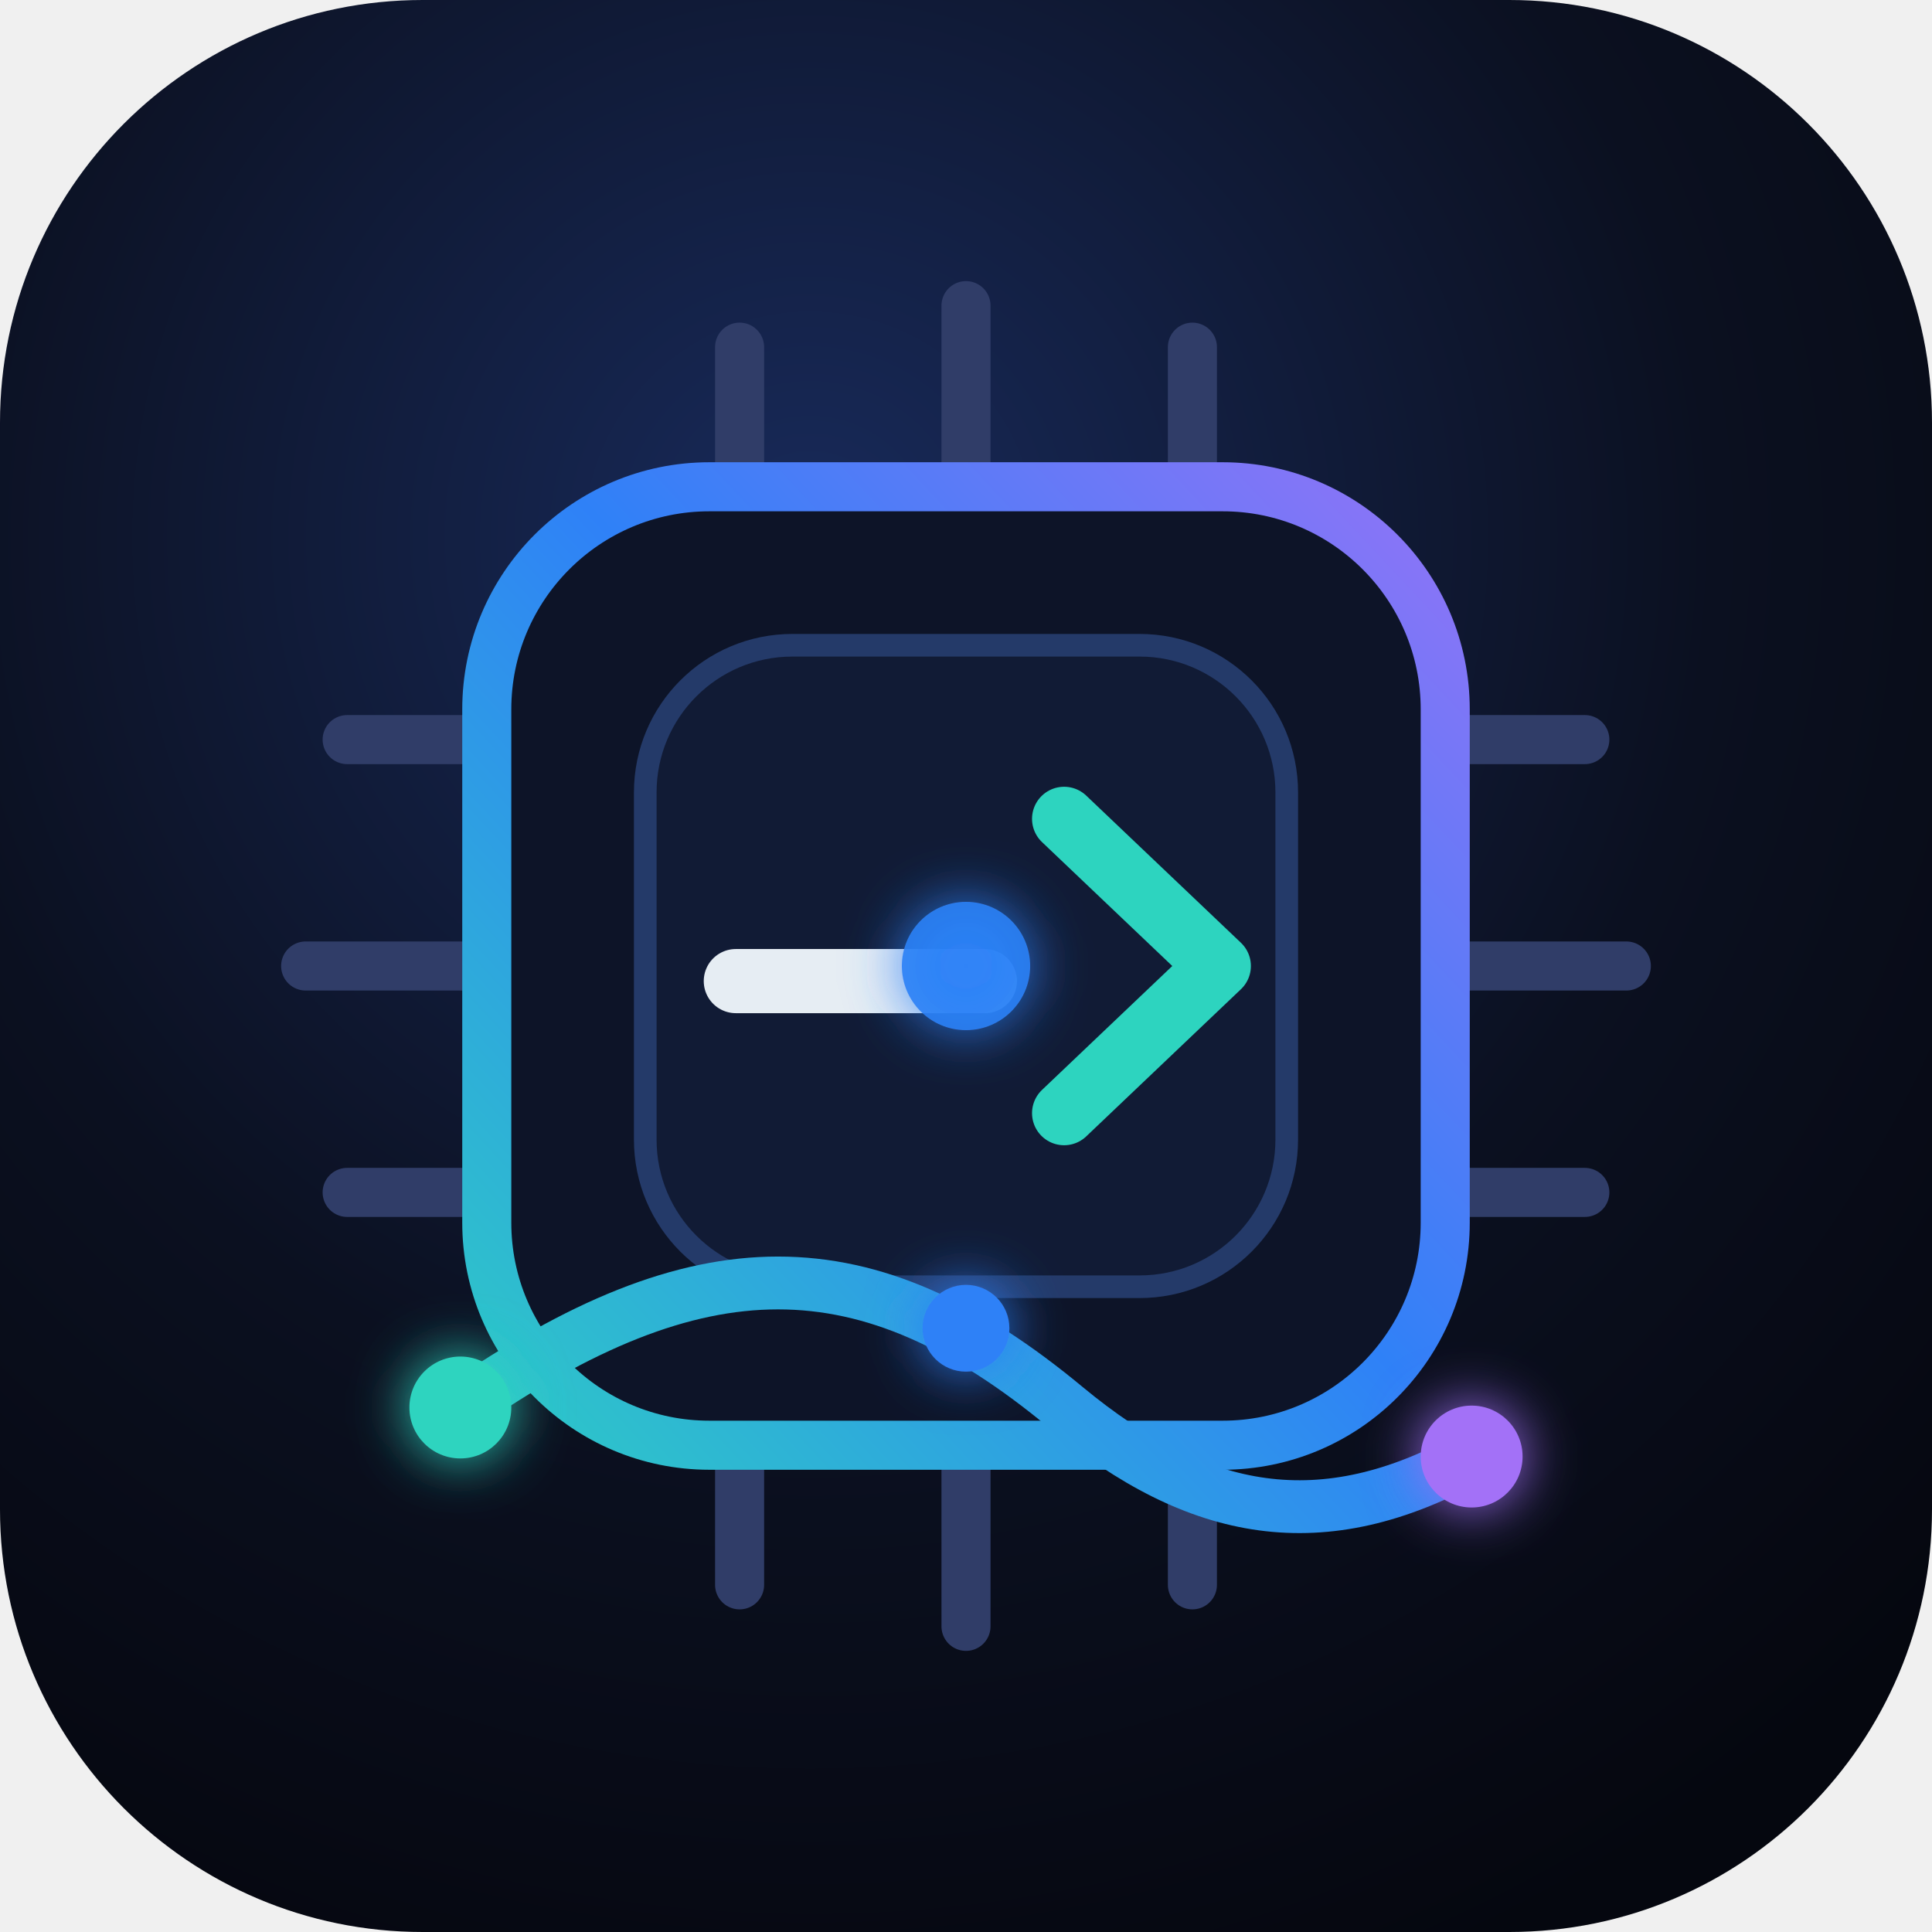
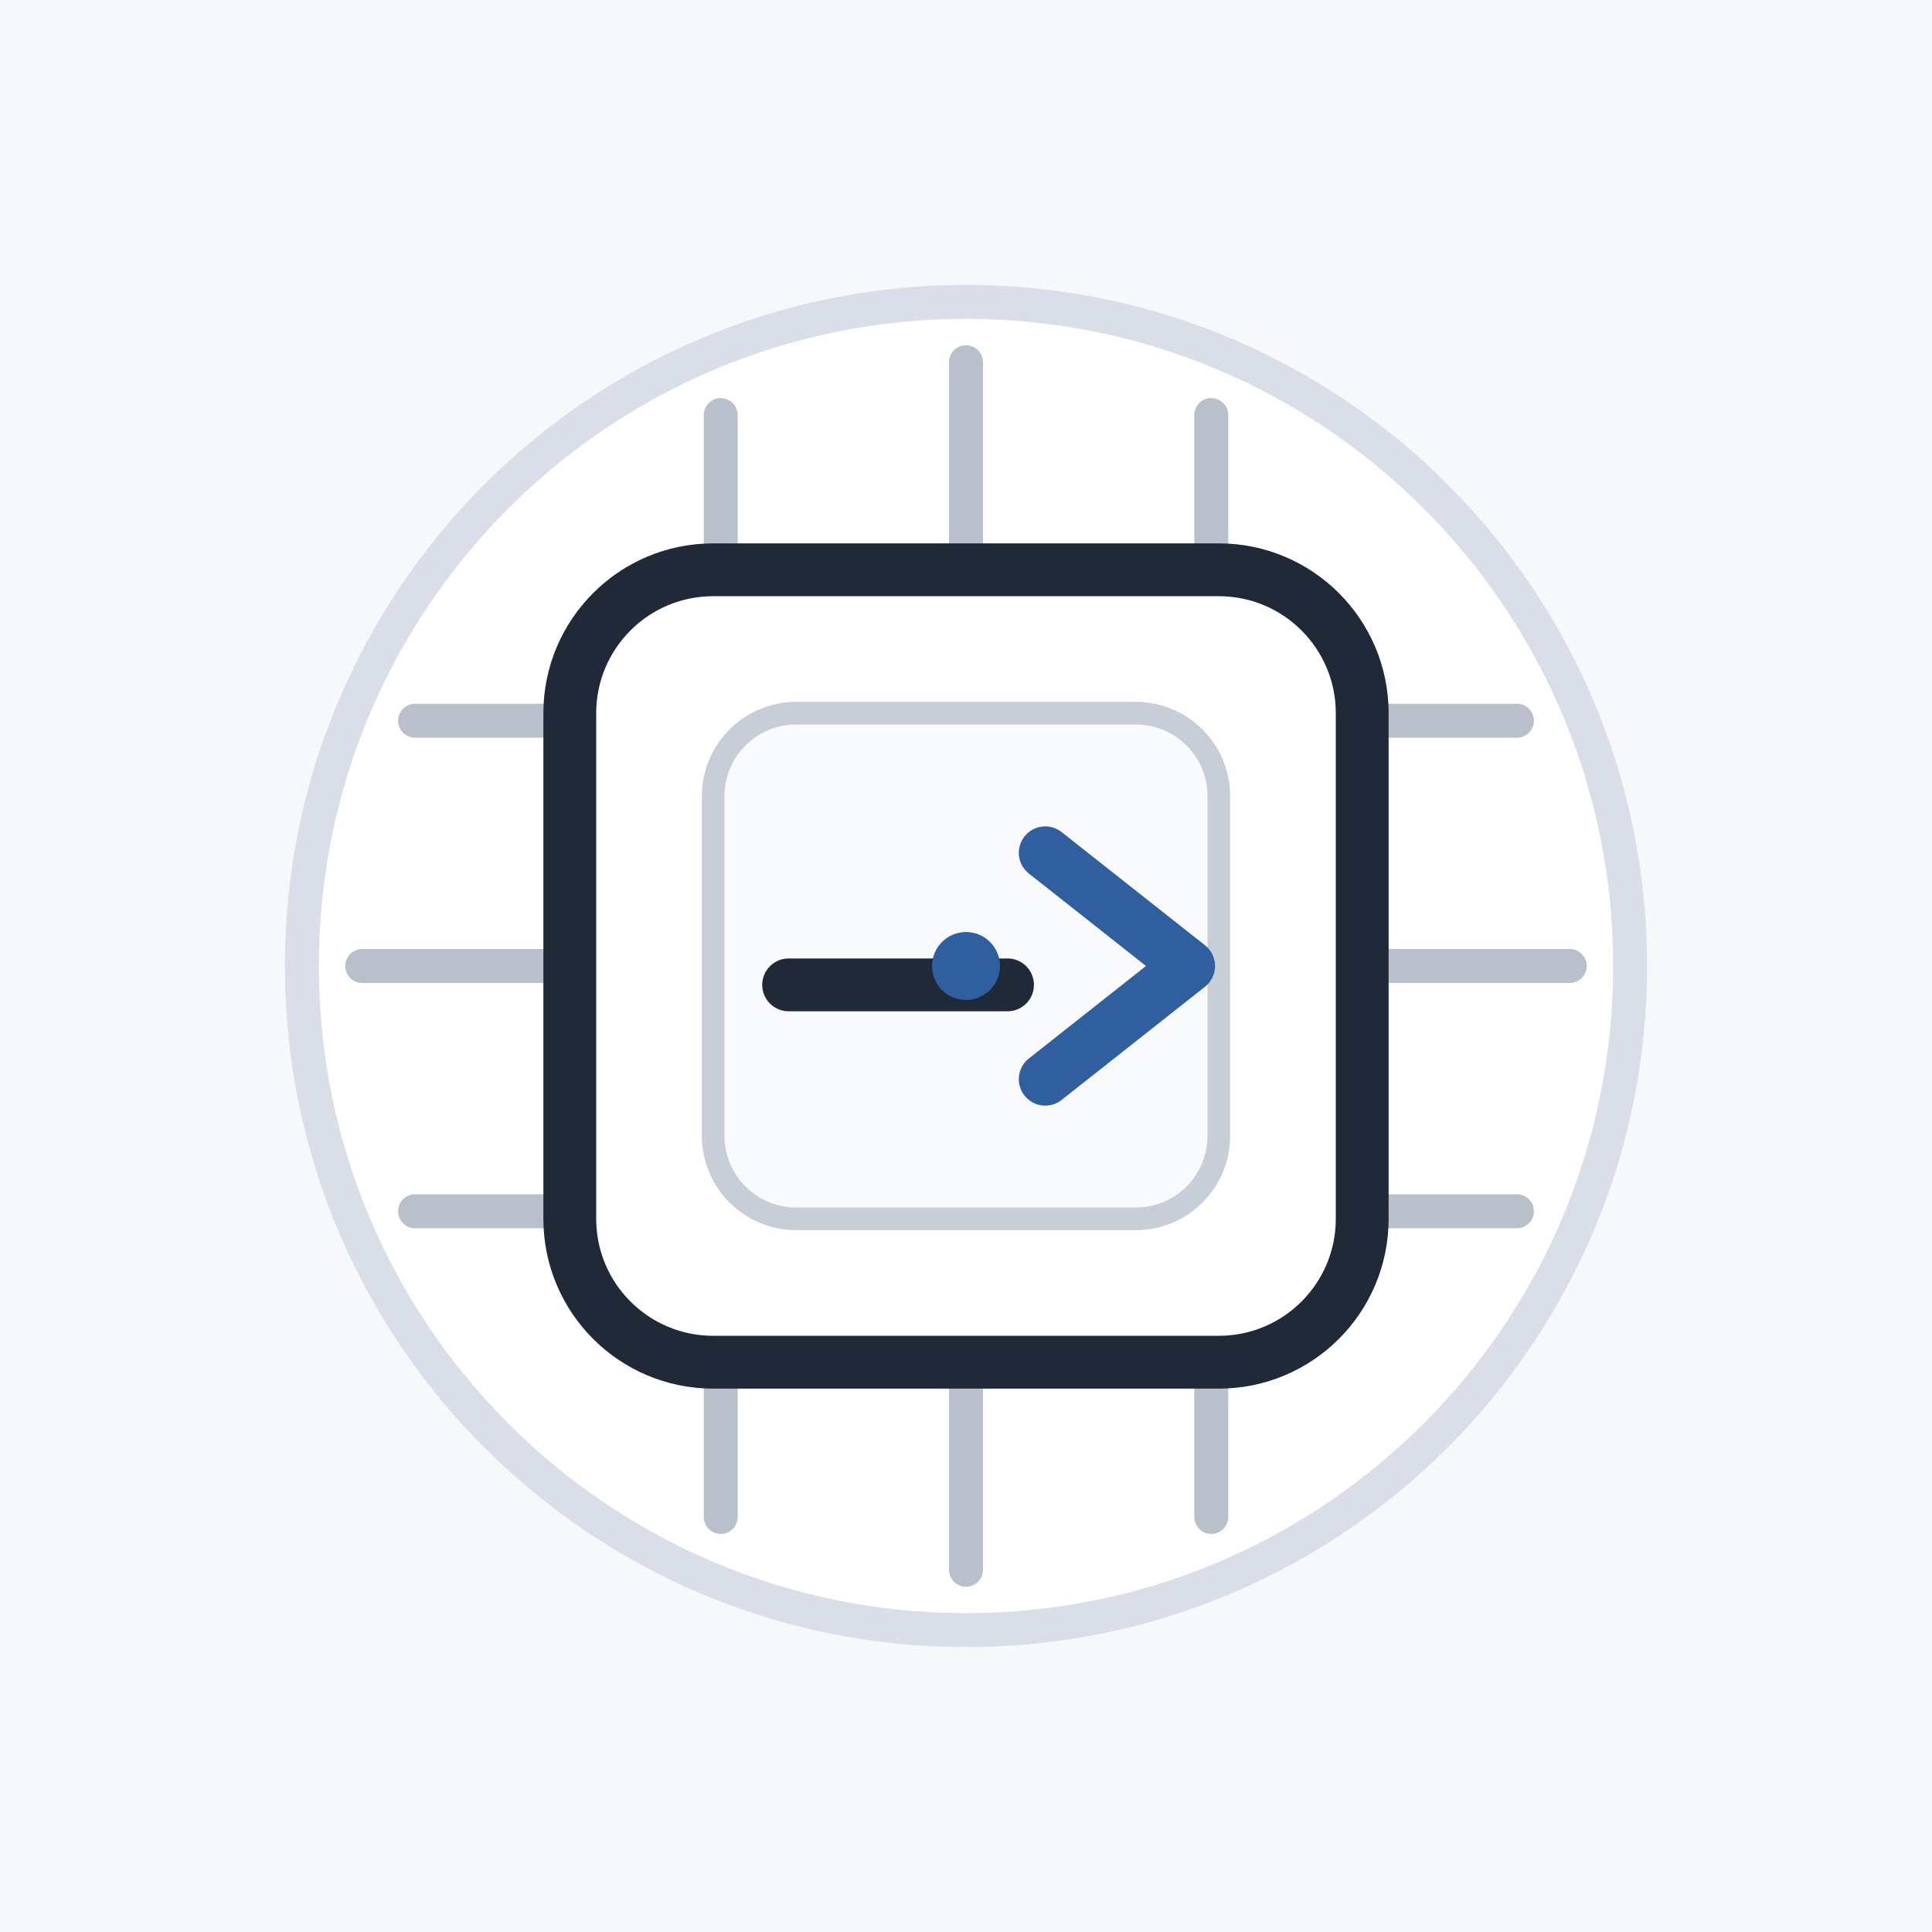
<svg xmlns="http://www.w3.org/2000/svg" viewBox="0 0 1024 1024" role="img" aria-labelledby="title desc">
-   <defs>
-     <radialGradient id="bg" cx="42%" cy="28%" r="80%">
-       <stop offset="0" stop-color="#182a5a" />
-       <stop offset="0.58" stop-color="#0b1020" />
-       <stop offset="1" stop-color="#05070f" />
-     </radialGradient>
-     <linearGradient id="edge" x1="204" y1="792" x2="816" y2="220" gradientUnits="userSpaceOnUse">
-       <stop offset="0" stop-color="#2dd4bf" />
-       <stop offset="0.52" stop-color="#2f81f7" />
-       <stop offset="1" stop-color="#a371f7" />
-     </linearGradient>
-     <filter id="glow" x="-40%" y="-40%" width="180%" height="180%">
-       <feGaussianBlur stdDeviation="15" result="blur" />
-       <feMerge>
-         <feMergeNode in="blur" />
-         <feMergeNode in="SourceGraphic" />
-       </feMerge>
-     </filter>
-   </defs>
-   <rect width="1024" height="1024" rx="224" fill="url(#bg)" />
-   <path d="M258 392h-74M258 512h-96M258 632h-74M766 392h74M766 512h96M766 632h74M392 258v-74M512 258v-96M632 258v-74M392 766v74M512 766v96M632 766v74" stroke="#303d68" stroke-width="26" stroke-linecap="round" />
-   <rect x="258" y="258" width="508" height="508" rx="118" fill="#0d1428" stroke="url(#edge)" stroke-width="26" />
-   <rect x="342" y="342" width="340" height="340" rx="78" fill="#111b35" stroke="#243a69" stroke-width="12" />
-   <path d="M390 520h132" stroke="#e6edf3" stroke-width="34" stroke-linecap="round" />
-   <path d="M564 434l82 78-82 78" fill="none" stroke="#2dd4bf" stroke-width="34" stroke-linecap="round" stroke-linejoin="round" />
-   <path d="M244 746c127-88 215-88 321 0 70 58 136 70 215 26" fill="none" stroke="url(#edge)" stroke-width="28" stroke-linecap="round" />
-   <g filter="url(#glow)">
-     <circle cx="244" cy="746" r="27" fill="#2dd4bf" />
-     <circle cx="512" cy="704" r="23" fill="#2f81f7" />
-     <circle cx="780" cy="772" r="27" fill="#a371f7" />
-     <circle cx="512" cy="512" r="34" fill="#2f81f7" opacity="0.9" />
-   </g>
+   <rect width="1024" height="1024" fill="#f7f8fa" />
+   <circle cx="512" cy="512" r="352" fill="#ffffff" stroke="#d9dee8" stroke-width="18" />
+   <path d="M302 382h-82M302 512h-110M302 642h-82M722 382h82M722 512h110M722 642h82M382 302v-82M512 302v-110M642 302v-82M382 722v82M512 722v110M642 722v82" stroke="#b9c0cc" stroke-width="18" stroke-linecap="round" />
+   <rect x="302" y="302" width="420" height="420" rx="76" fill="#ffffff" stroke="#1f2937" stroke-width="28" />
+   <rect x="378" y="378" width="268" height="268" rx="44" fill="#f9fafb" stroke="#c8ced8" stroke-width="12" />
+   <path d="M418 522h116" stroke="#1f2937" stroke-width="28" stroke-linecap="round" />
+   <path d="M554 452l76 60-76 60" fill="none" stroke="#2f5f9f" stroke-width="28" stroke-linecap="round" stroke-linejoin="round" />
+   <circle cx="512" cy="512" r="18" fill="#2f5f9f" />
</svg>
